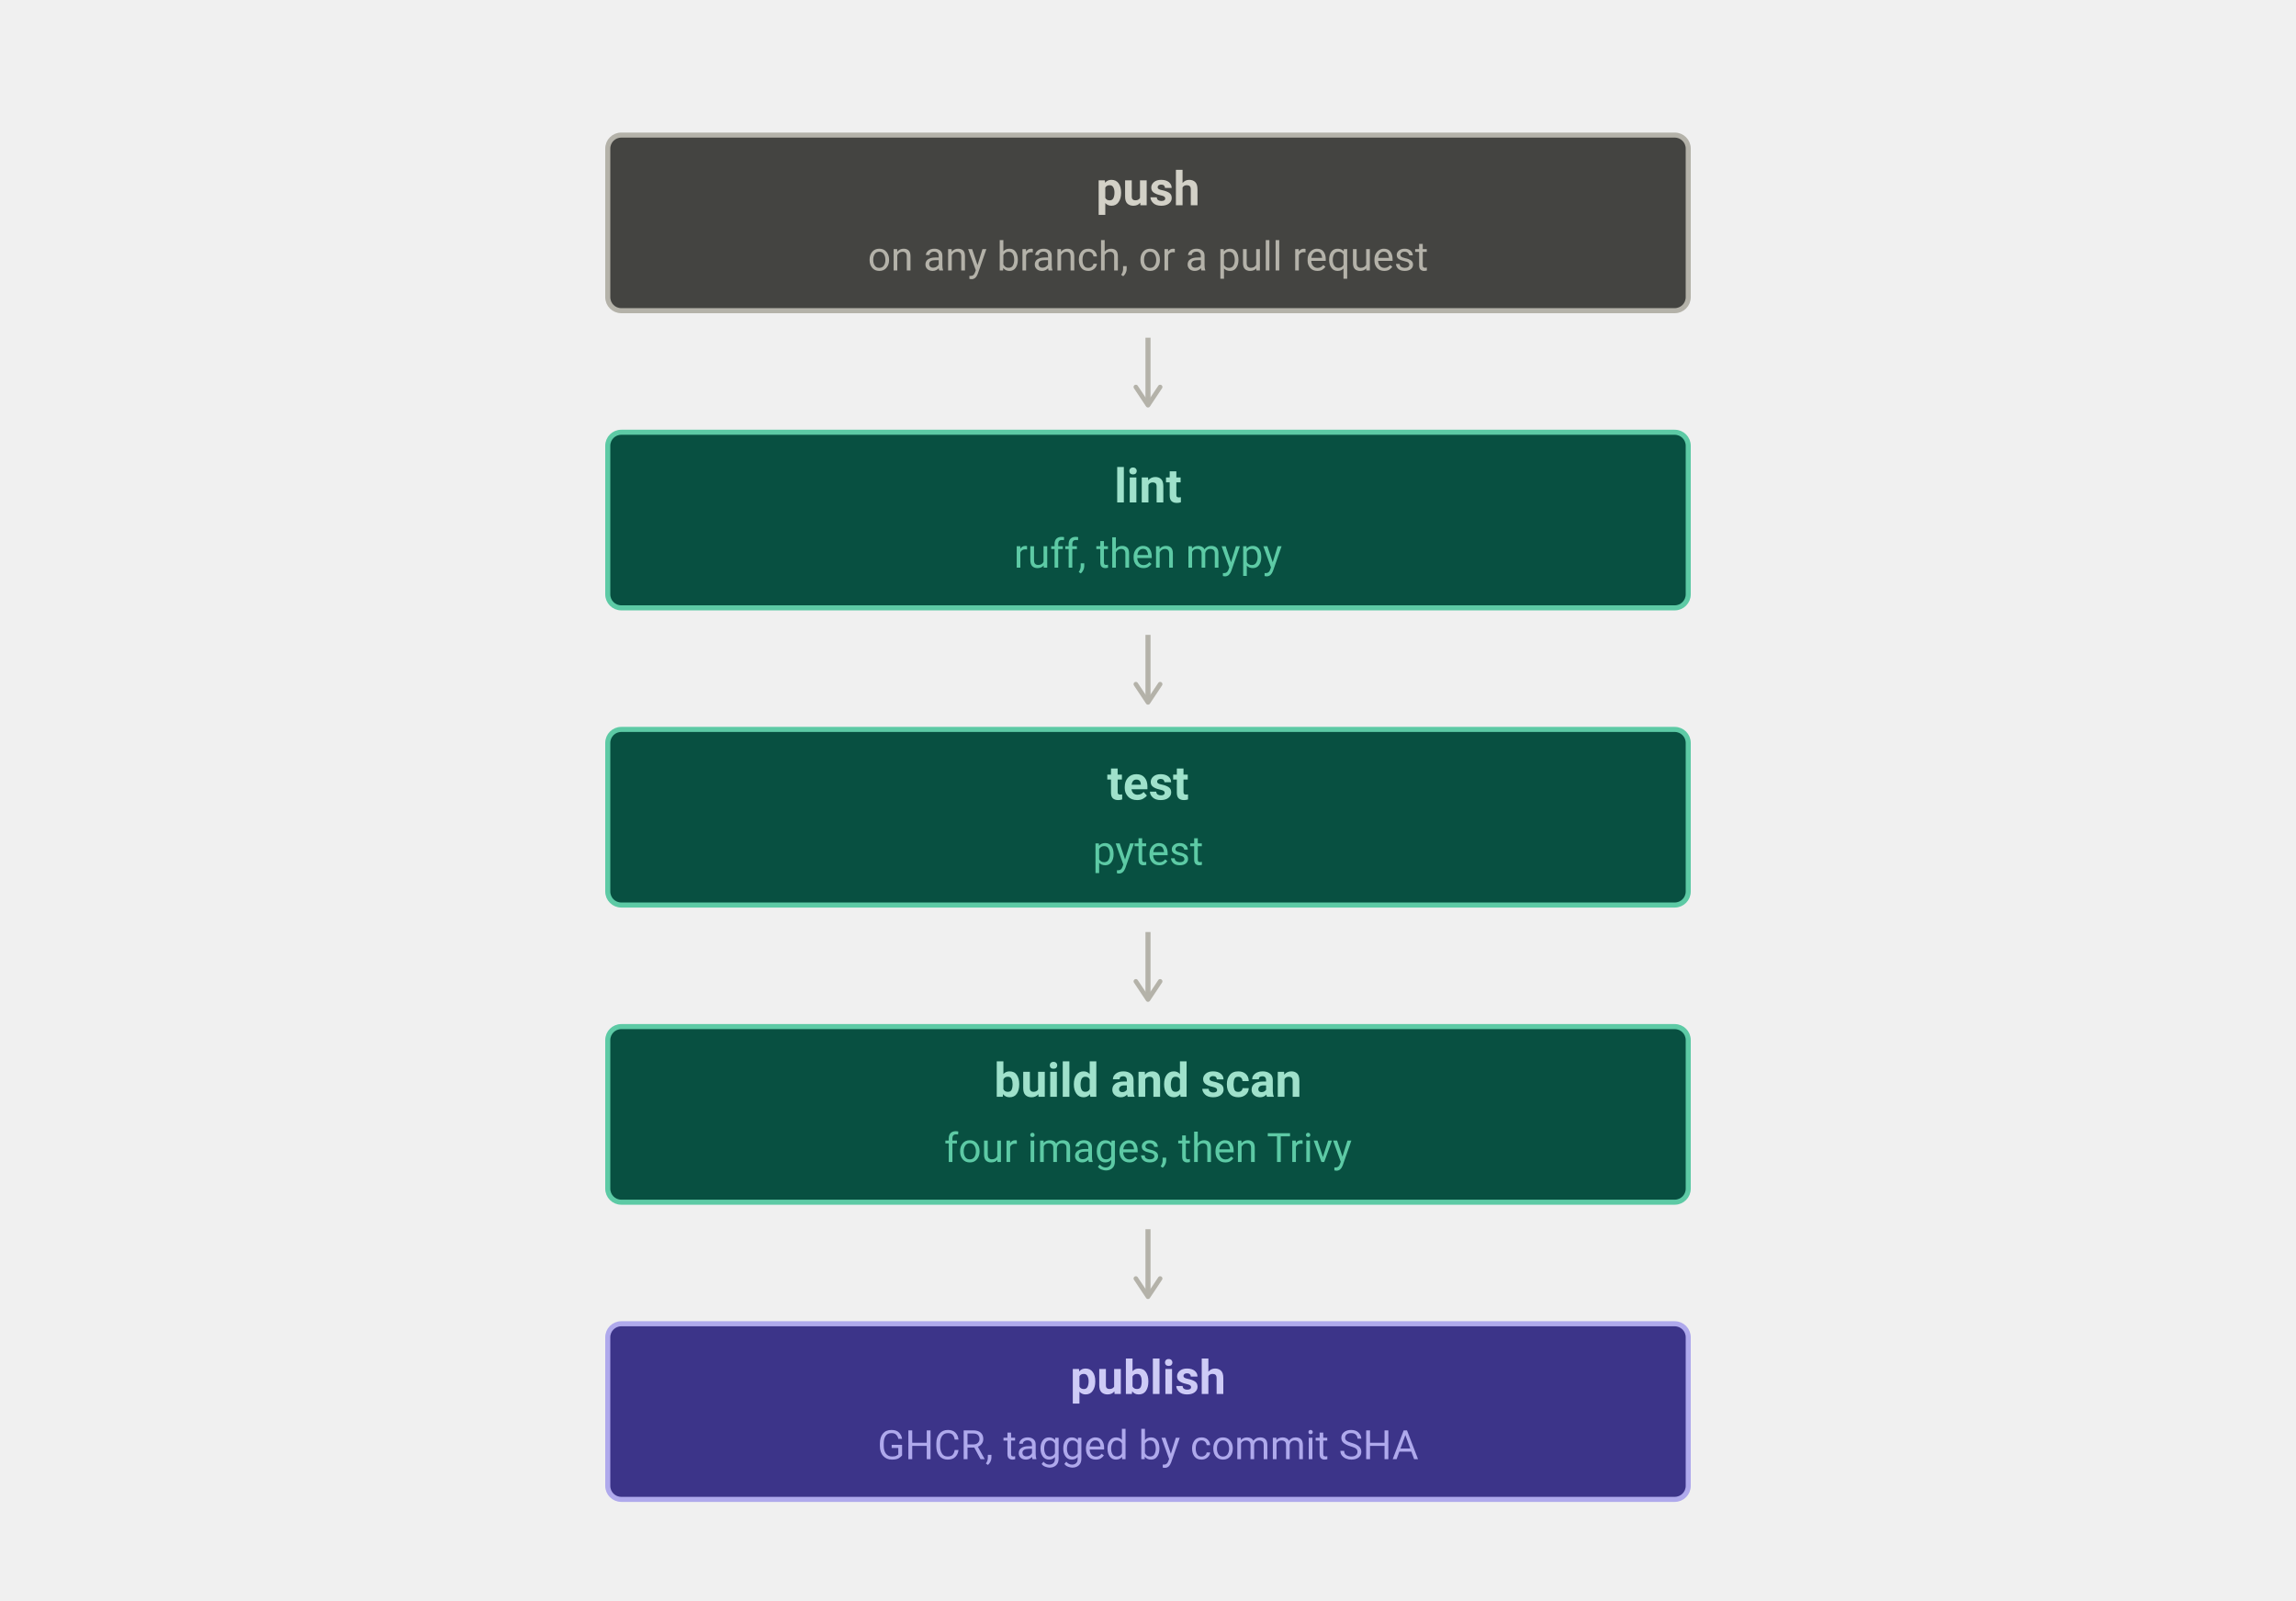
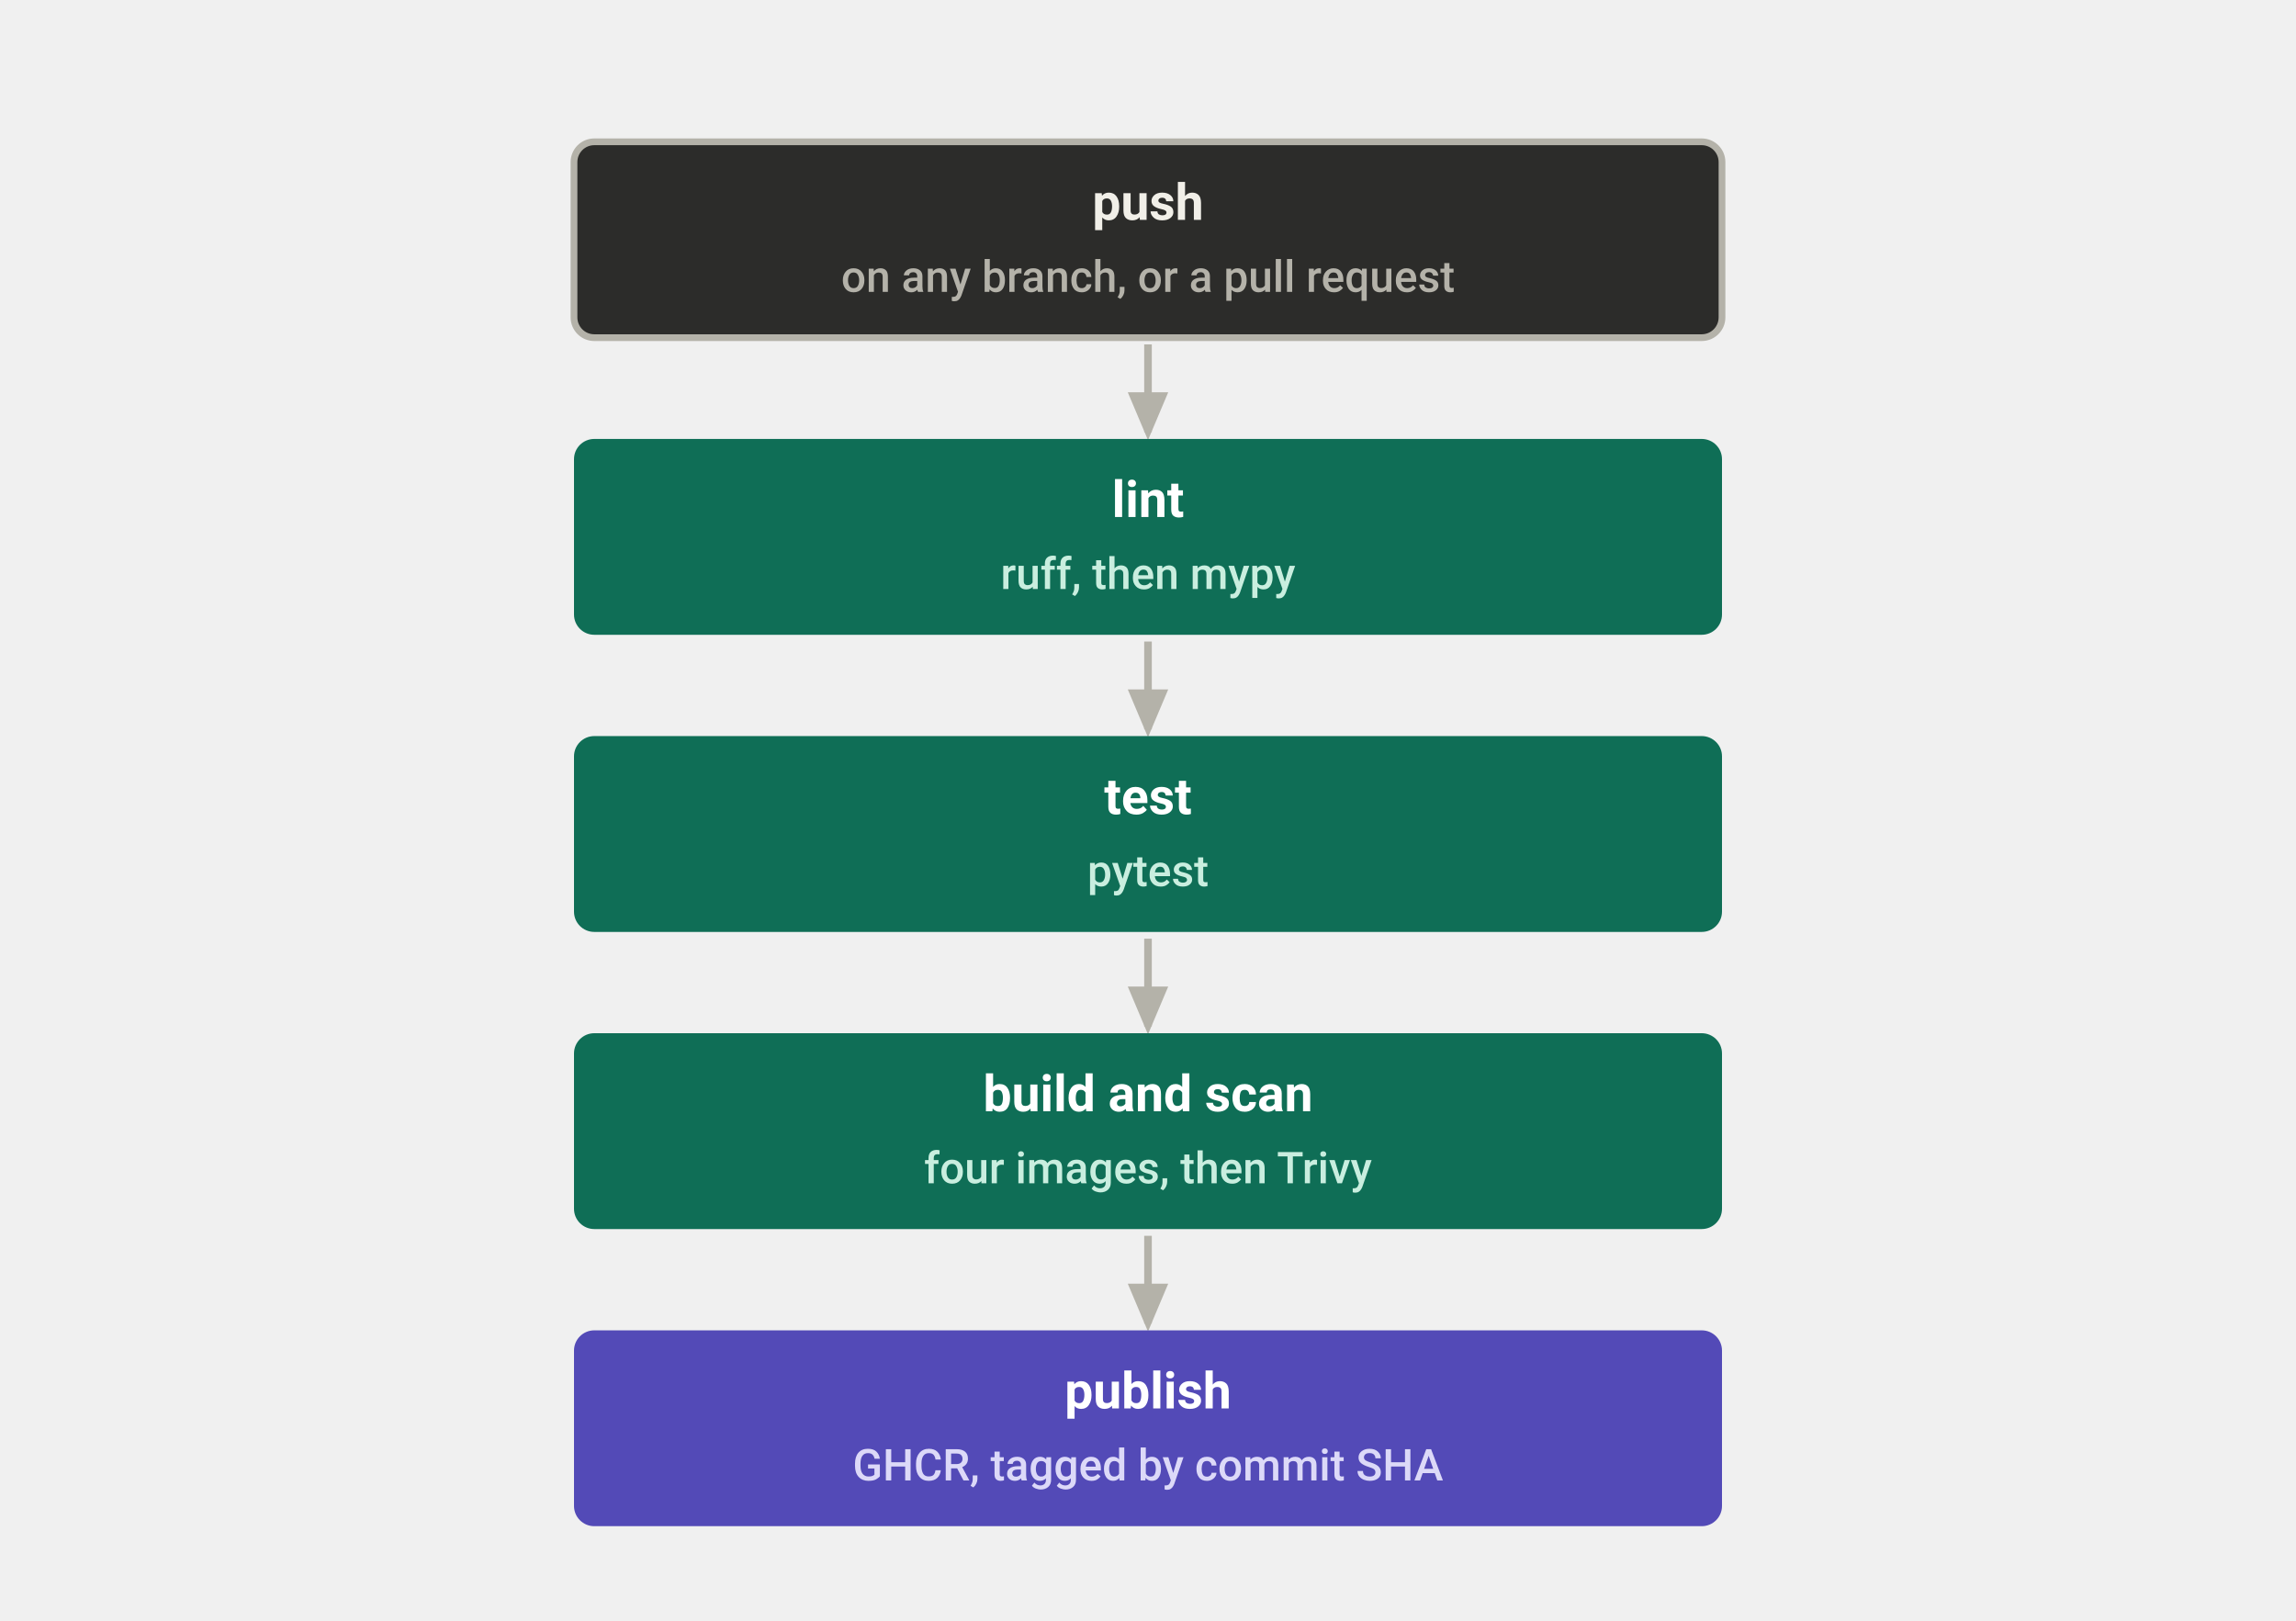
- <svg xmlns="http://www.w3.org/2000/svg" width="680" height="474" viewBox="0 0 680 474" role="img" aria-labelledby="ti de">
+ <svg xmlns="http://www.w3.org/2000/svg" width="680" height="480" viewBox="0 0 680 480" role="img" aria-labelledby="ti de">
  <style>
text{font-family:-apple-system,BlinkMacSystemFont,'Segoe UI',Roboto,Helvetica,Arial,sans-serif;dominant-baseline:central}
- .t{font-size:14px;font-weight:600}
- .s{font-size:12px;font-weight:400}
- .b{fill:none;stroke-width:1.5}
+ .t{font-size:15px;font-weight:700}
+ .s{font-size:13px;font-weight:500}
+ .h{font-size:16px;font-weight:700}
</style>
  <defs>
-     <marker id="a" viewBox="0 0 10 10" refX="8" refY="5" markerWidth="6" markerHeight="6" orient="auto-start-reverse">
-       <path d="M2 1L8 5L2 9" fill="none" stroke="context-stroke" stroke-width="1.5" stroke-linecap="round" stroke-linejoin="round" />
+     <marker id="a" viewBox="0 0 10 10" refX="7.5" refY="5" markerWidth="7" markerHeight="7" orient="auto-start-reverse">
+       <path d="M0 1.2L9 5L0 8.8z" fill="context-stroke" />
    </marker>
  </defs>
-   <rect x="180" y="40" width="320" height="52" rx="4" fill="#444441" stroke="#B4B2A9" stroke-width="1.5" />
-   <text class="t" x="340.0" y="56.0" text-anchor="middle" fill="#D3D1C7">push</text>
-   <text class="s" x="340.0" y="76.0" text-anchor="middle" fill="#B4B2A9">on any branch, or a pull request</text>
-   <line x1="340" y1="100" x2="340" y2="120" stroke="#B4B2A9" stroke-width="1.5" marker-end="url(#a)" />
-   <rect x="180" y="128" width="320" height="52" rx="4" fill="#085041" stroke="#5DCAA5" stroke-width="1.5" />
-   <text class="t" x="340.0" y="144.0" text-anchor="middle" fill="#9FE1CB">lint</text>
-   <text class="s" x="340.0" y="164.0" text-anchor="middle" fill="#5DCAA5">ruff, then mypy</text>
-   <line x1="340" y1="188" x2="340" y2="208" stroke="#B4B2A9" stroke-width="1.5" marker-end="url(#a)" />
-   <rect x="180" y="216" width="320" height="52" rx="4" fill="#085041" stroke="#5DCAA5" stroke-width="1.5" />
-   <text class="t" x="340.0" y="232.0" text-anchor="middle" fill="#9FE1CB">test</text>
-   <text class="s" x="340.0" y="252.0" text-anchor="middle" fill="#5DCAA5">pytest</text>
-   <line x1="340" y1="276" x2="340" y2="296" stroke="#B4B2A9" stroke-width="1.5" marker-end="url(#a)" />
-   <rect x="180" y="304" width="320" height="52" rx="4" fill="#085041" stroke="#5DCAA5" stroke-width="1.5" />
-   <text class="t" x="340.0" y="320.0" text-anchor="middle" fill="#9FE1CB">build and scan</text>
-   <text class="s" x="340.0" y="340.0" text-anchor="middle" fill="#5DCAA5">four images, then Trivy</text>
-   <line x1="340" y1="364" x2="340" y2="384" stroke="#B4B2A9" stroke-width="1.5" marker-end="url(#a)" />
-   <rect x="180" y="392" width="320" height="52" rx="4" fill="#3C3489" stroke="#AFA9EC" stroke-width="1.5" />
-   <text class="t" x="340.0" y="408.0" text-anchor="middle" fill="#CECBF6">publish</text>
-   <text class="s" x="340.0" y="428.0" text-anchor="middle" fill="#AFA9EC">GHCR, tagged by commit SHA</text>
+   <rect x="170" y="42" width="340" height="58" rx="6" fill="#2C2C2A" stroke="#B4B2A9" stroke-width="2" />
+   <text class="t" x="340.0" y="60.0" text-anchor="middle" fill="#F1EFE8">push</text>
+   <text class="s" x="340.0" y="82.0" text-anchor="middle" fill="#B4B2A9">on any branch, or a pull request</text>
+   <line x1="340" y1="102" x2="340" y2="128" stroke="#B4B2A9" stroke-width="2.25" marker-end="url(#a)" />
+   <rect x="170" y="130" width="340" height="58" rx="6" fill="#0F6E56" />
+   <text class="t" x="340.0" y="148.0" text-anchor="middle" fill="#FFFFFF">lint</text>
+   <text class="s" x="340.0" y="170.0" text-anchor="middle" fill="#C9EEDF">ruff, then mypy</text>
+   <line x1="340" y1="190" x2="340" y2="216" stroke="#B4B2A9" stroke-width="2.25" marker-end="url(#a)" />
+   <rect x="170" y="218" width="340" height="58" rx="6" fill="#0F6E56" />
+   <text class="t" x="340.0" y="236.0" text-anchor="middle" fill="#FFFFFF">test</text>
+   <text class="s" x="340.0" y="258.0" text-anchor="middle" fill="#C9EEDF">pytest</text>
+   <line x1="340" y1="278" x2="340" y2="304" stroke="#B4B2A9" stroke-width="2.25" marker-end="url(#a)" />
+   <rect x="170" y="306" width="340" height="58" rx="6" fill="#0F6E56" />
+   <text class="t" x="340.0" y="324.0" text-anchor="middle" fill="#FFFFFF">build and scan</text>
+   <text class="s" x="340.0" y="346.0" text-anchor="middle" fill="#C9EEDF">four images, then Trivy</text>
+   <line x1="340" y1="366" x2="340" y2="392" stroke="#B4B2A9" stroke-width="2.25" marker-end="url(#a)" />
+   <rect x="170" y="394" width="340" height="58" rx="6" fill="#534AB7" />
+   <text class="t" x="340.0" y="412.0" text-anchor="middle" fill="#FFFFFF">publish</text>
+   <text class="s" x="340.0" y="434.0" text-anchor="middle" fill="#DCD9F8">GHCR, tagged by commit SHA</text>
</svg>
